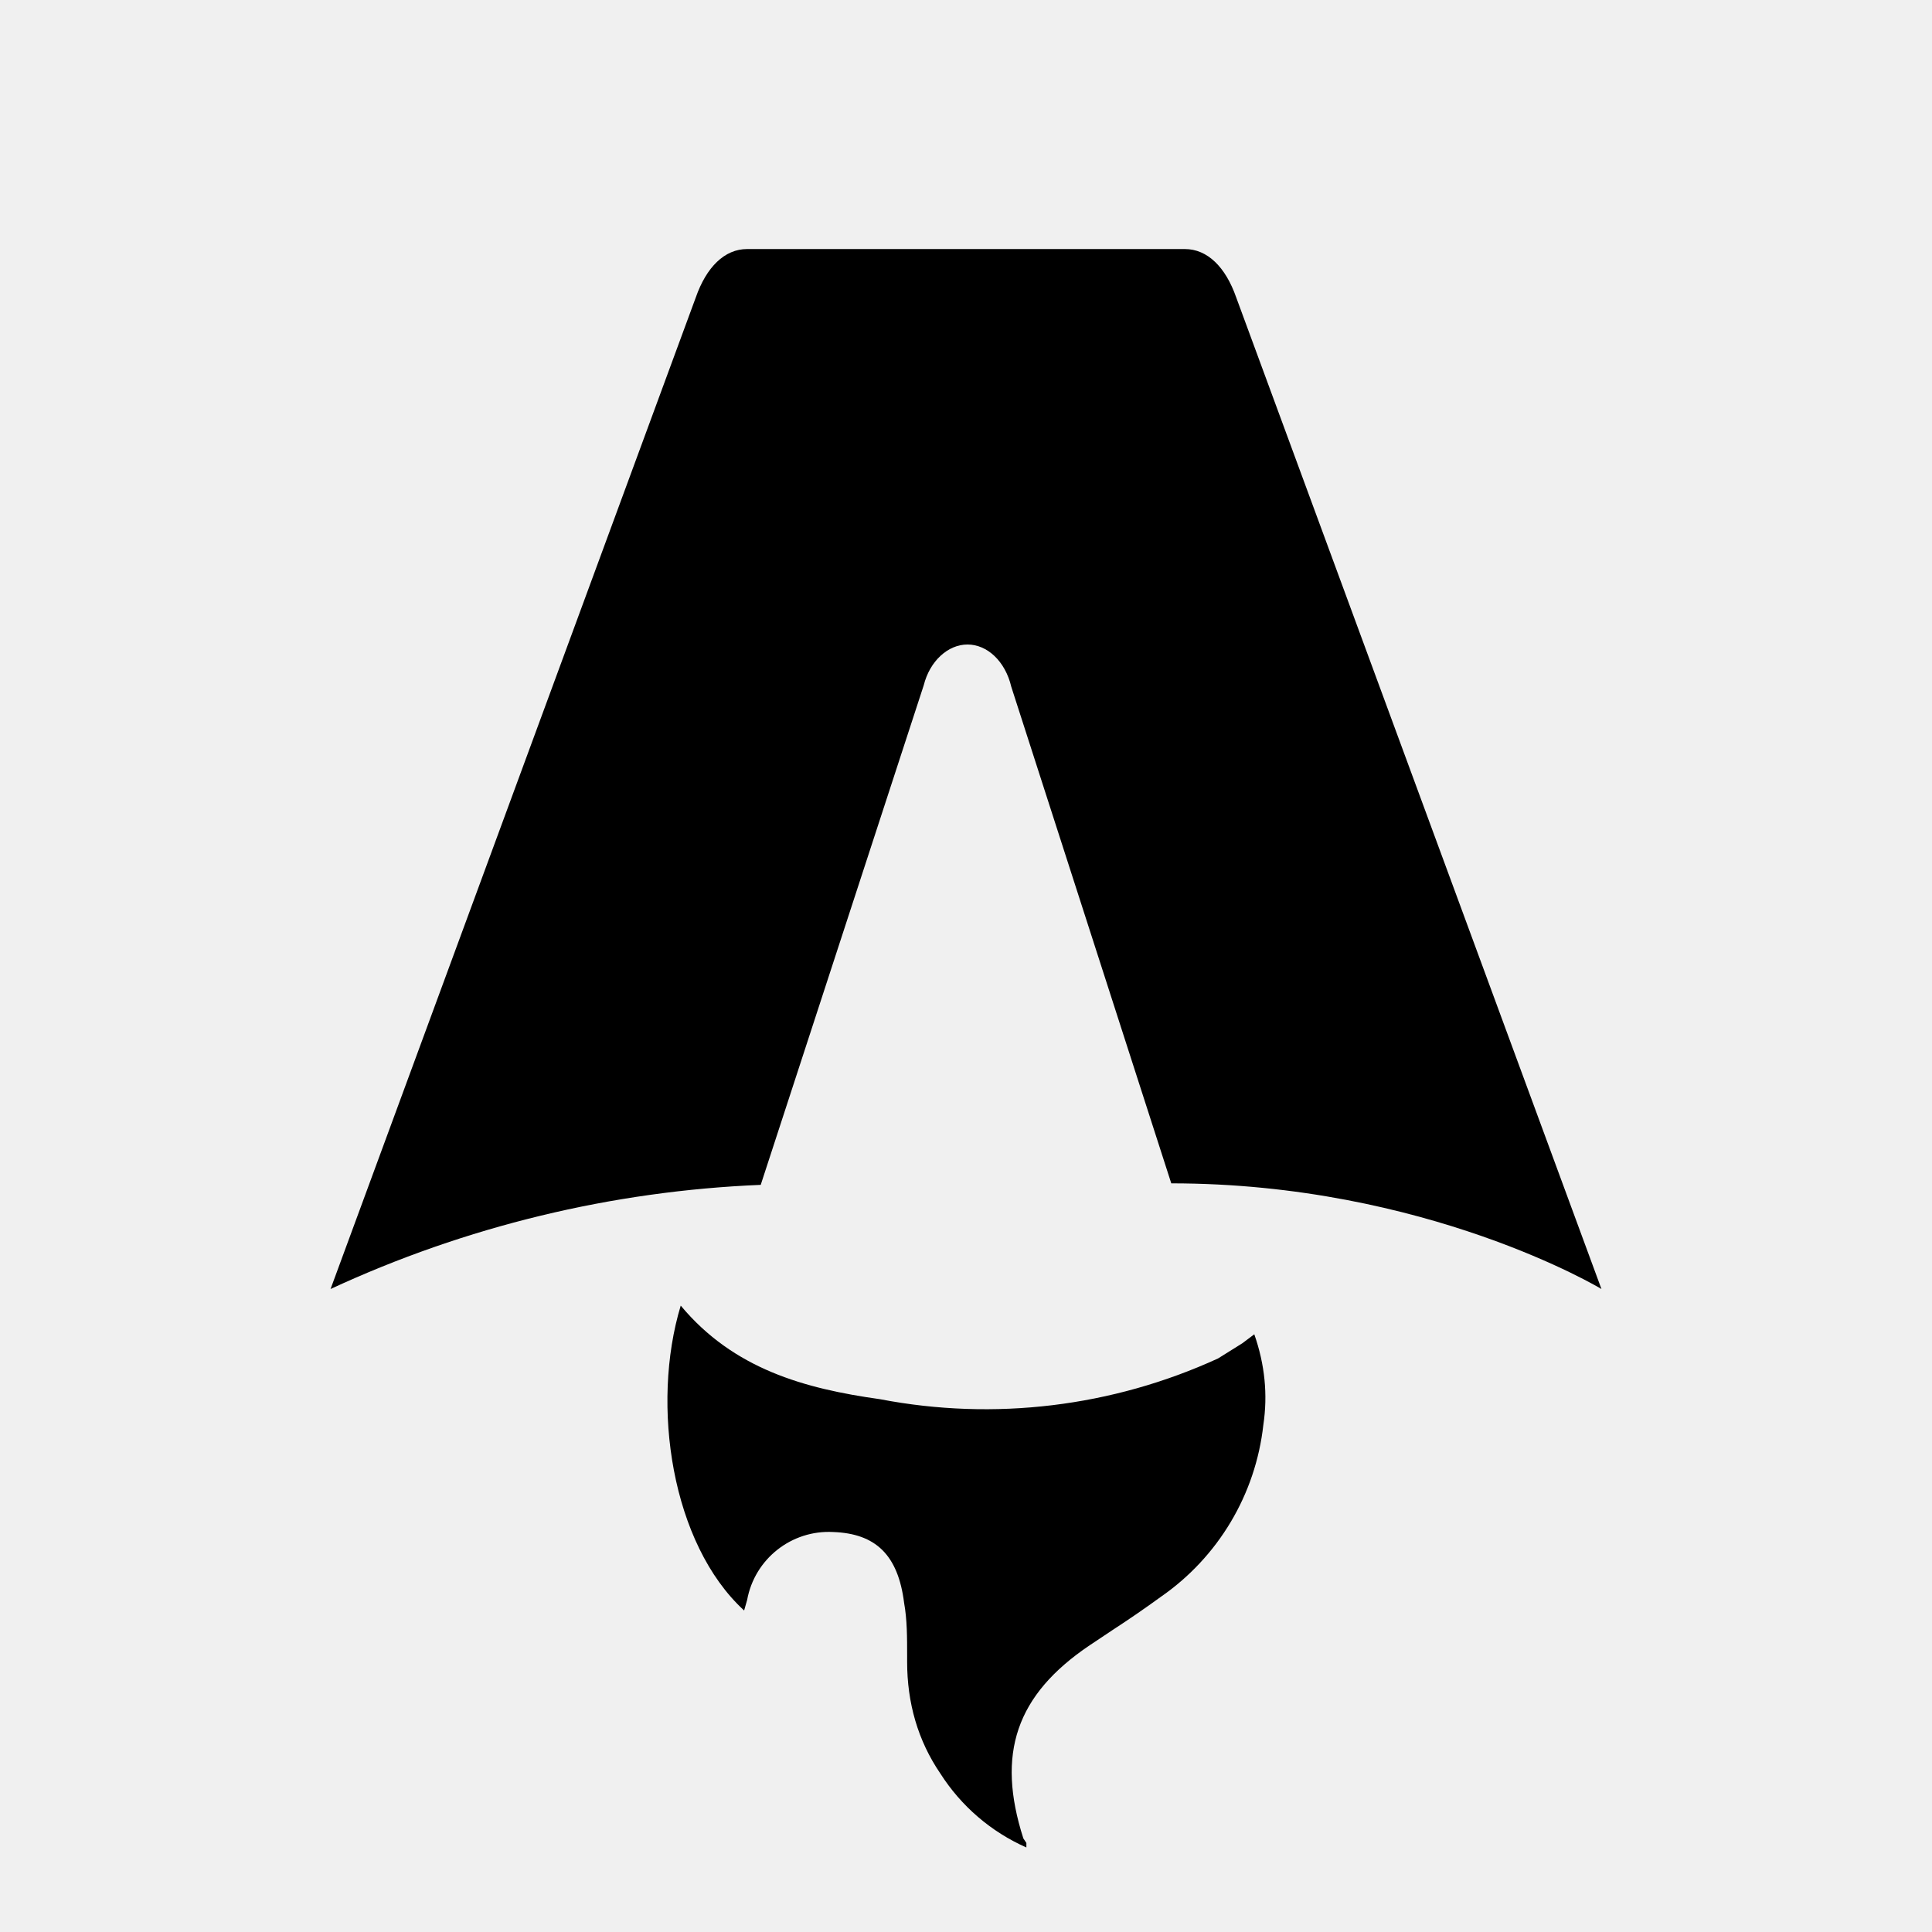
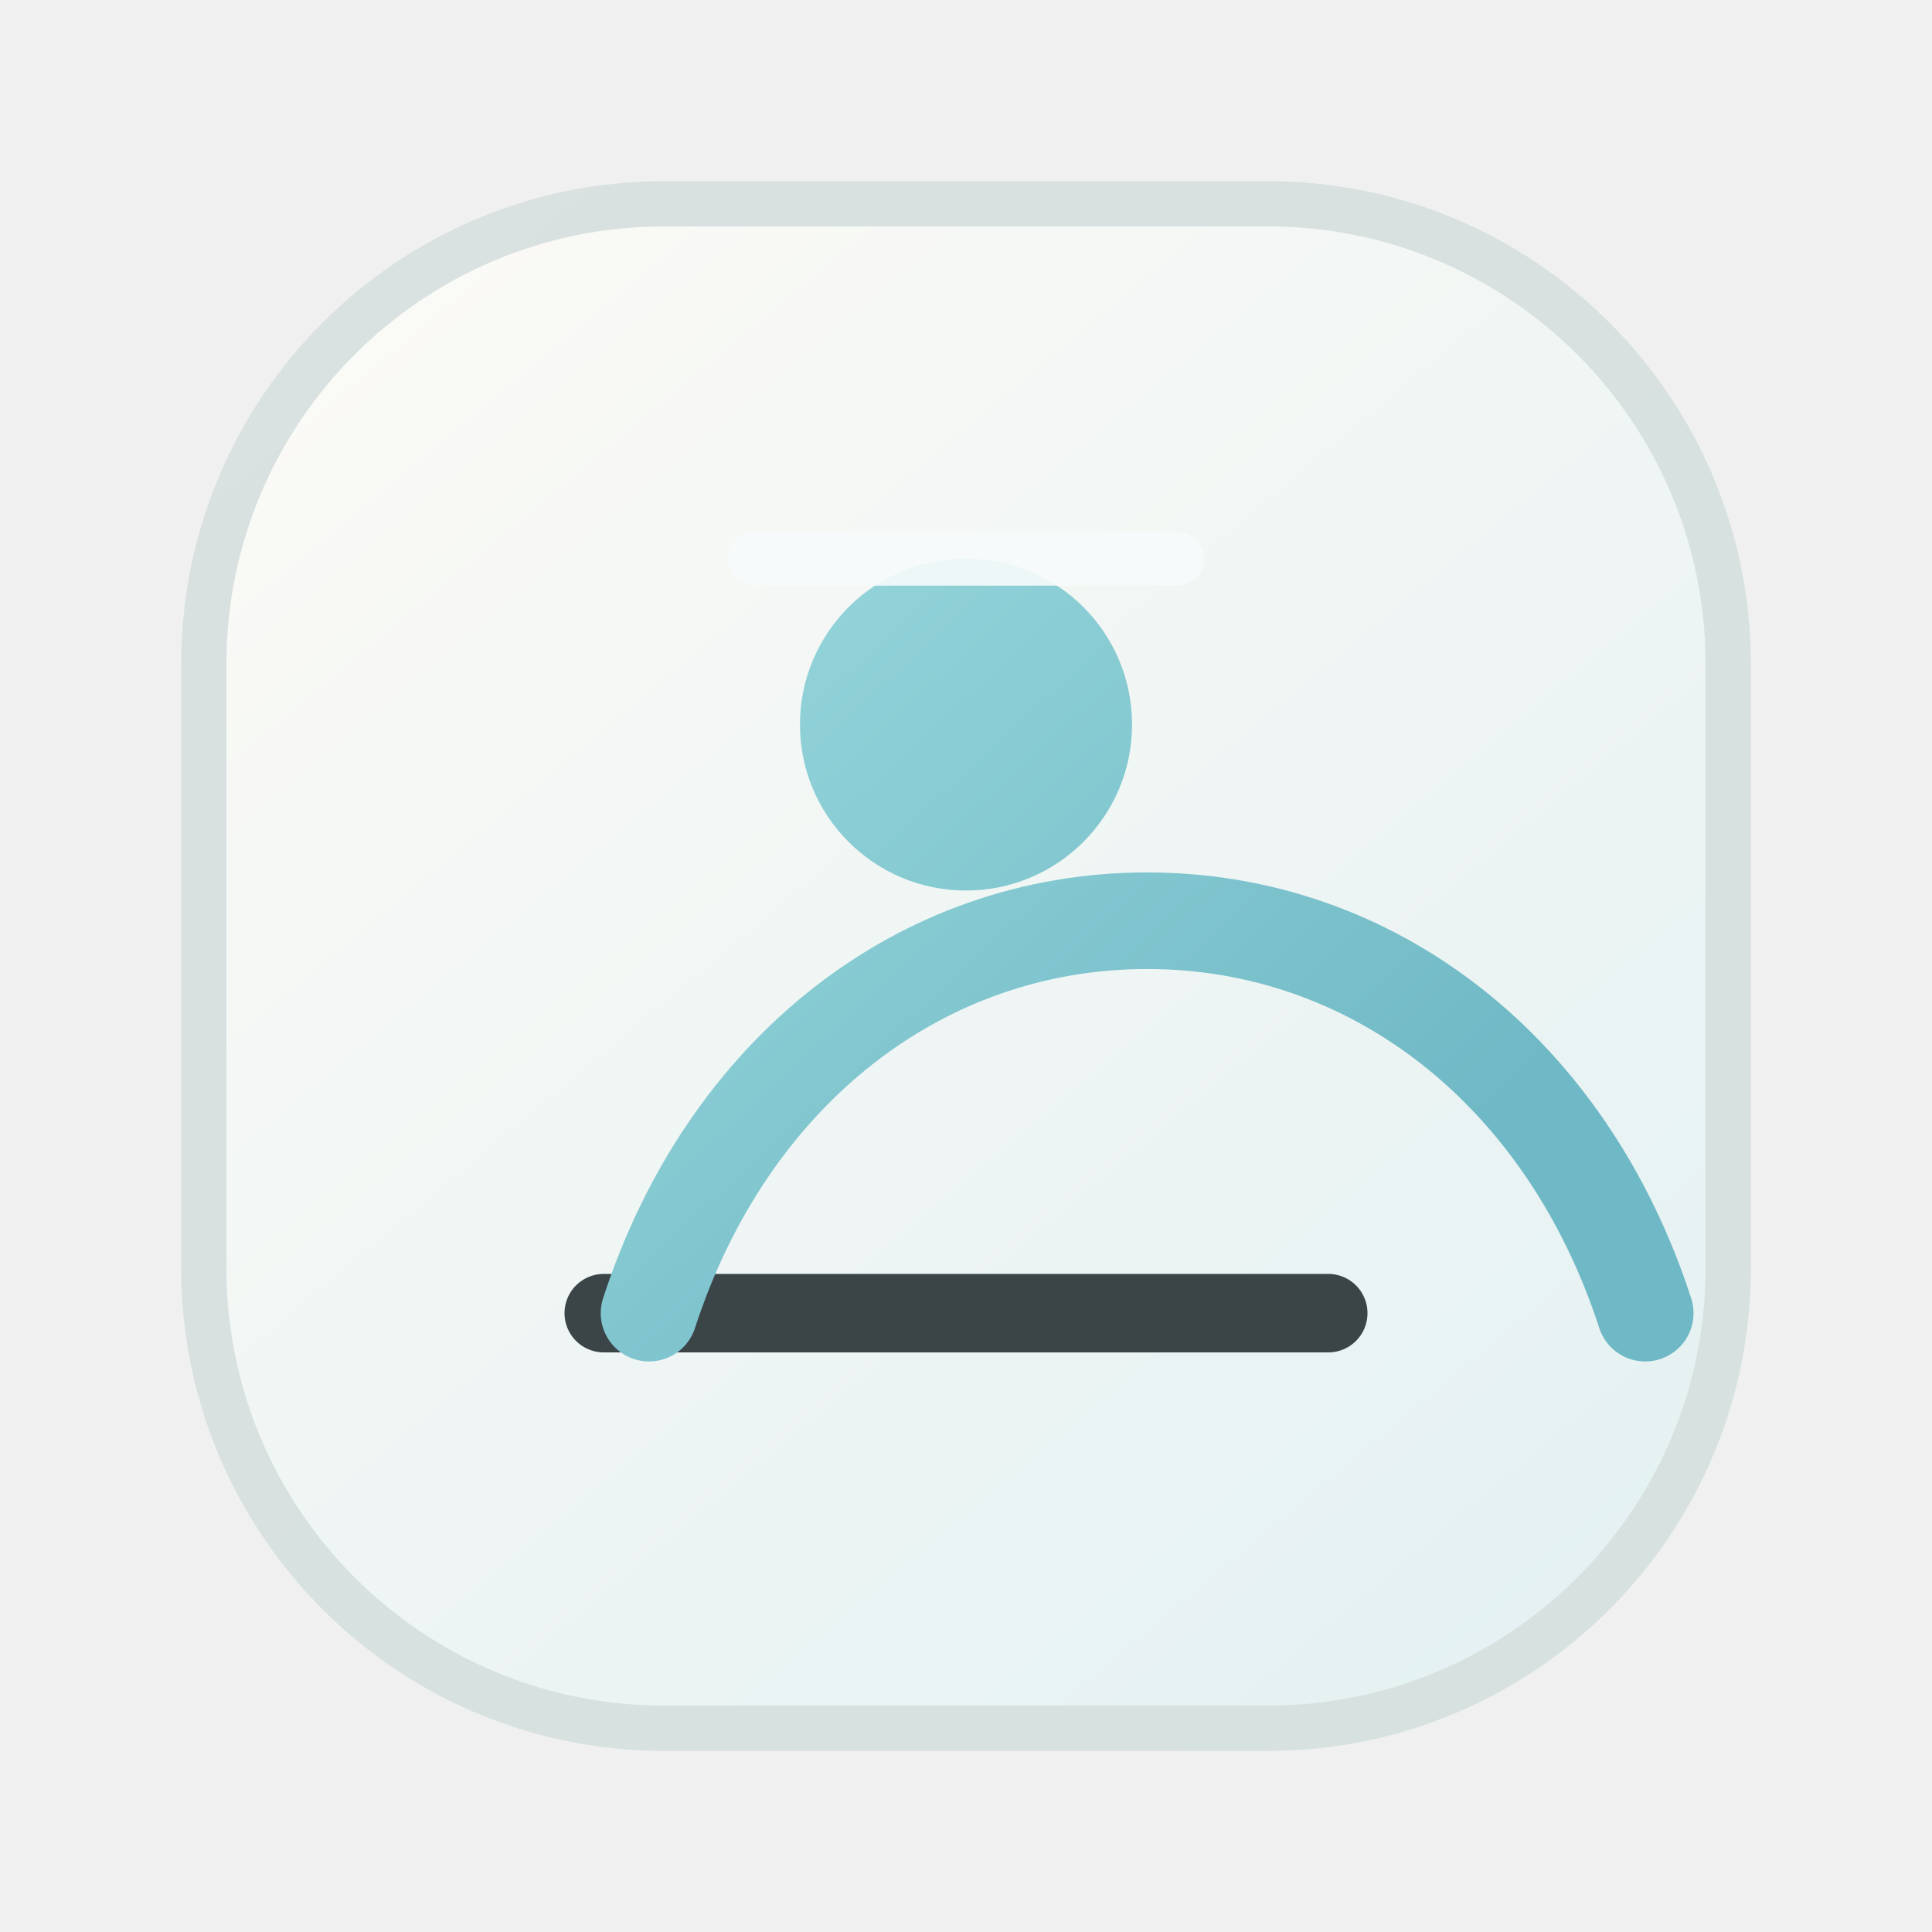
- <svg xmlns="http://www.w3.org/2000/svg" fill="none" viewBox="0 0 128 128">
-   <path d="M50.4 78.5a75.1 75.1 0 0 0-28.5 6.9l24.2-65.7c.7-2 1.9-3.2 3.4-3.2h29c1.5 0 2.7 1.2 3.4 3.2l24.2 65.7s-11.6-7-28.5-7L67 45.5c-.4-1.7-1.6-2.8-2.9-2.8-1.3 0-2.5 1.1-2.9 2.7L50.4 78.5Zm-1.1 28.2Zm-4.2-20.2c-2 6.6-.6 15.8 4.2 20.2a17.5 17.5 0 0 1 .2-.7 5.5 5.5 0 0 1 5.7-4.5c2.8.1 4.3 1.5 4.7 4.7.2 1.1.2 2.3.2 3.5v.4c0 2.7.7 5.2 2.2 7.4a13 13 0 0 0 5.7 4.9v-.3l-.2-.3c-1.8-5.6-.5-9.5 4.4-12.8l1.5-1a73 73 0 0 0 3.2-2.2 16 16 0 0 0 6.8-11.4c.3-2 .1-4-.6-6l-.8.6-1.6 1a37 37 0 0 1-22.4 2.7c-5-.7-9.7-2-13.2-6.2Z" />
-   <style>
-         path { fill: #000; }
-         @media (prefers-color-scheme: dark) {
-             path { fill: #FFF; }
-         }
-     </style>
+ <svg xmlns="http://www.w3.org/2000/svg" viewBox="0 0 64 64" fill="none">
+   <defs>
+     <linearGradient id="bg" x1="12" y1="8" x2="52" y2="56" gradientUnits="userSpaceOnUse">
+       <stop offset="0" stop-color="#fbfaf6" />
+       <stop offset="1" stop-color="#e4f1f2" />
+     </linearGradient>
+     <linearGradient id="accent" x1="21" y1="17" x2="44" y2="42" gradientUnits="userSpaceOnUse">
+       <stop offset="0" stop-color="#9ad9dd" />
+       <stop offset="1" stop-color="#6fb8c5" />
+     </linearGradient>
+   </defs>
+   <rect x="6" y="6" width="52" height="52" rx="16" fill="url(#bg)" />
+   <rect x="6.75" y="6.75" width="50.5" height="50.5" rx="15.25" stroke="#d5dfde" stroke-opacity=".9" stroke-width="1.5" />
+   <path d="M20 43.5h24" stroke="#3b4548" stroke-width="2.6" stroke-linecap="round" />
+   <path d="M21.5 43.5c2.6-8 9-13 16.5-13s13.9 5 16.5 13" stroke="url(#accent)" stroke-width="3.2" stroke-linecap="round" />
+   <circle cx="32" cy="24" r="5.5" fill="url(#accent)" />
+   <path d="M25 18.5h14" stroke="#f6fbfb" stroke-width="1.8" stroke-linecap="round" opacity=".92" />
</svg>
